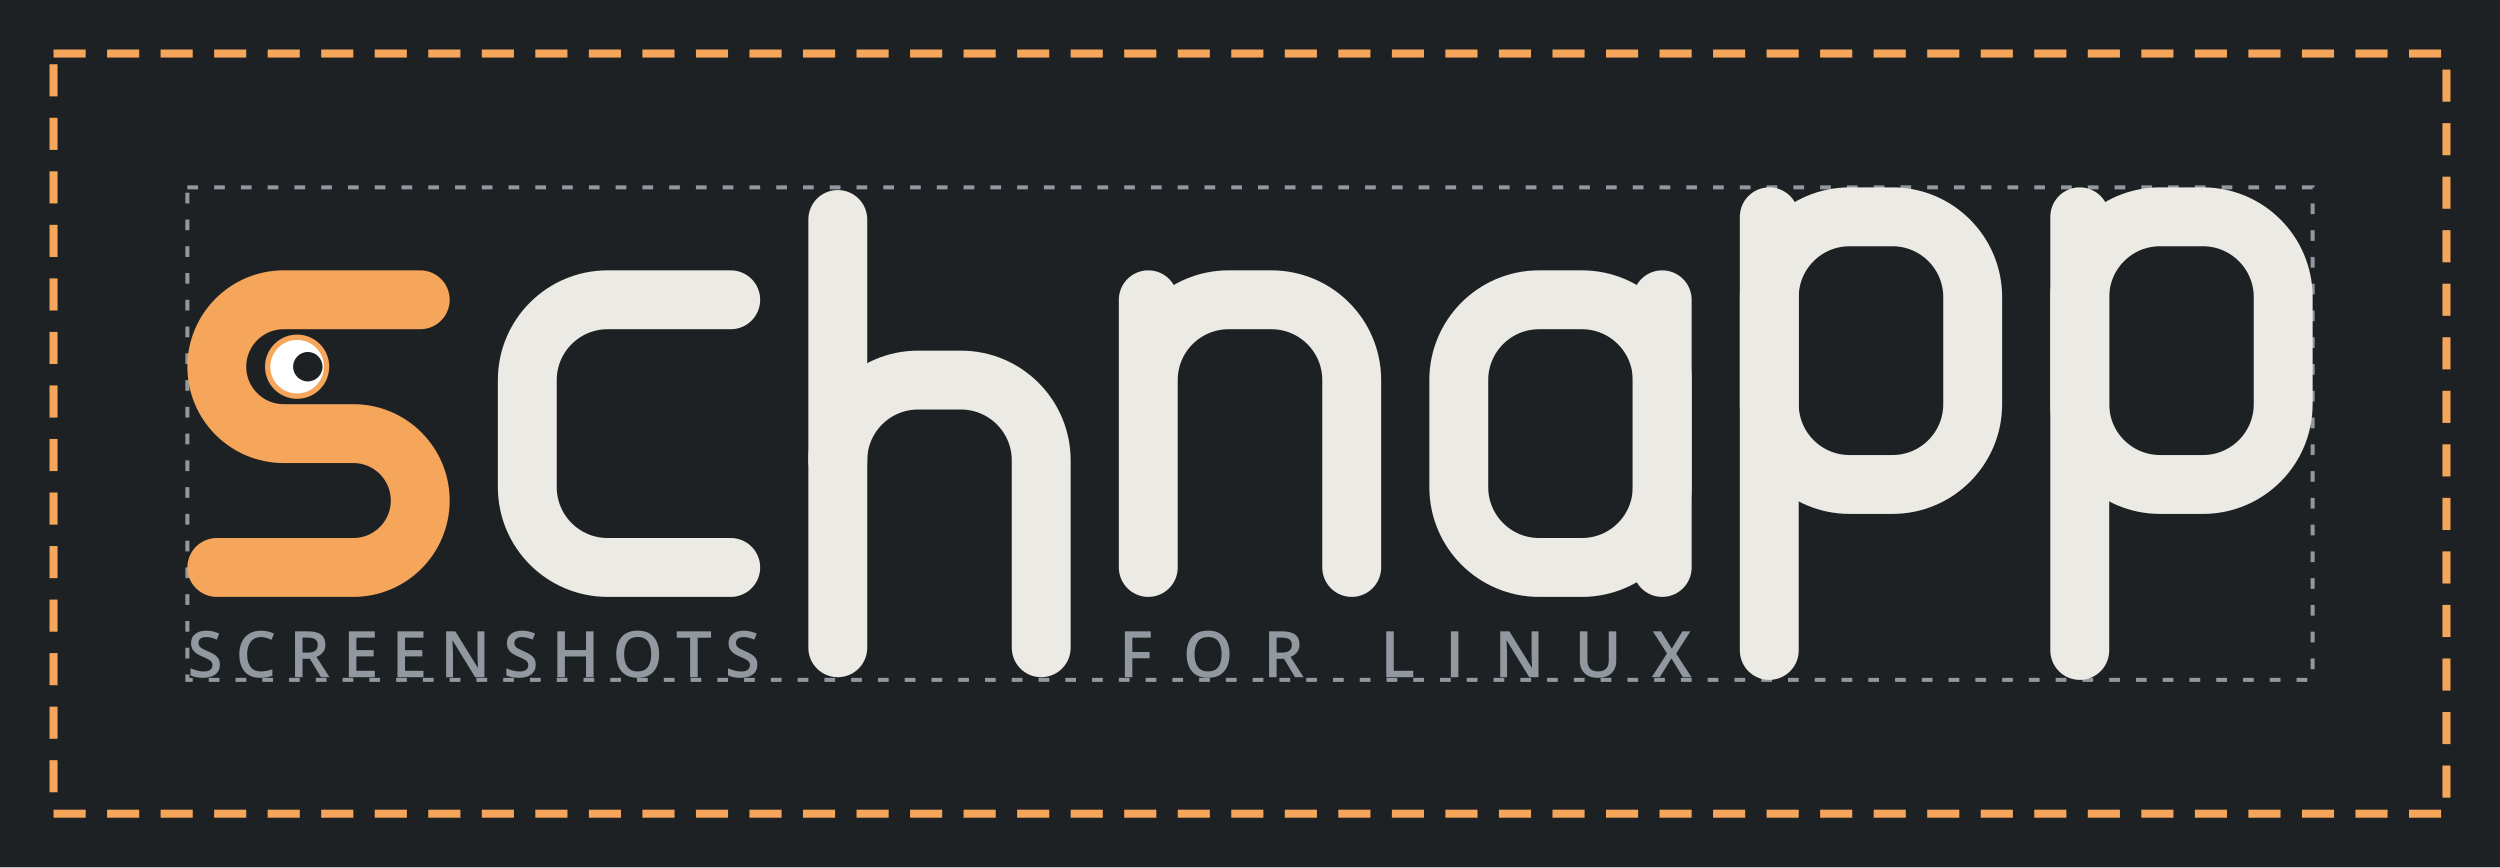
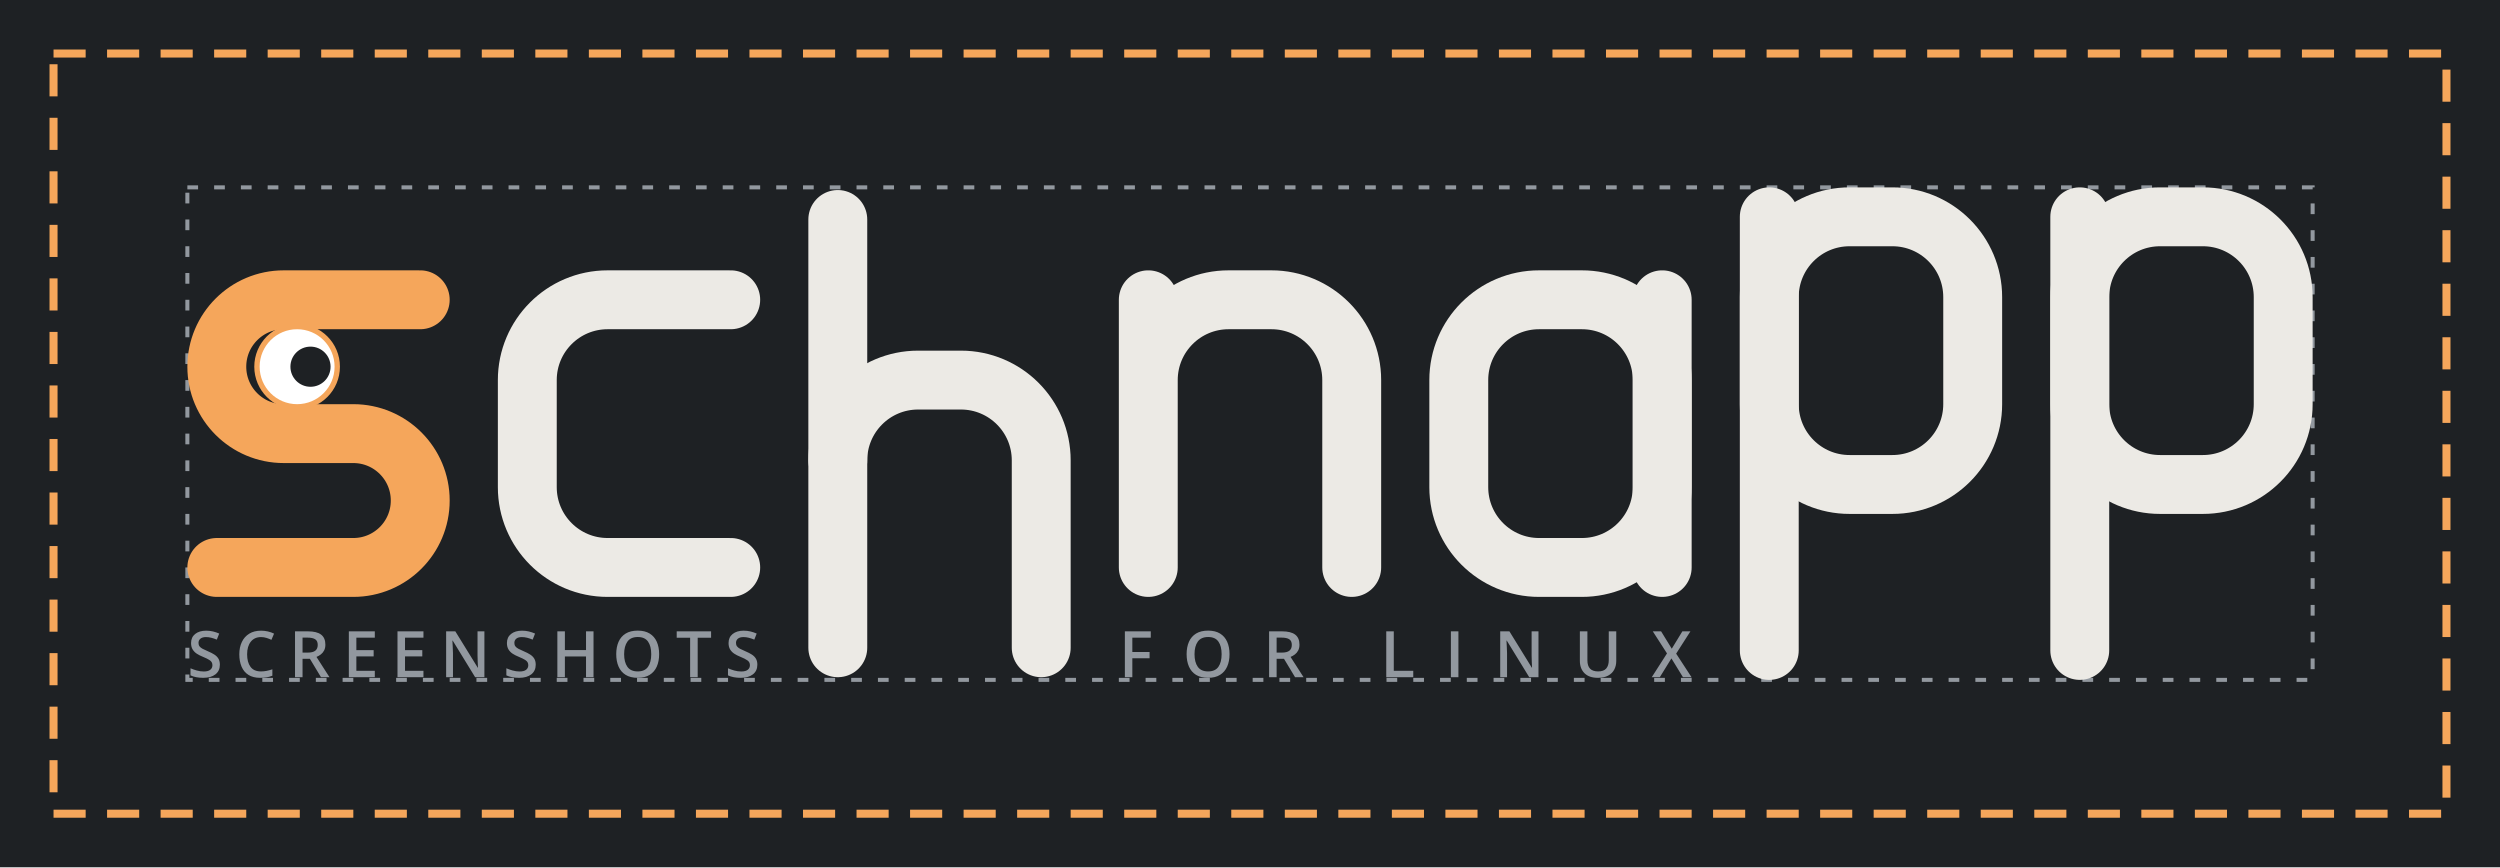
<svg xmlns="http://www.w3.org/2000/svg" viewBox="-41.0 -12.0 934.0 324.0">
  <rect x="-41.0" y="-12.0" width="934.0" height="324.0" fill="#1E2124" />
  <rect x="-21.0" y="8.0" width="894.0" height="284.0" fill="none" stroke="#F5A65B" stroke-width="3" stroke-dasharray="12 8" />
  <rect x="29.0" y="58.0" width="794.0" height="184.0" fill="none" stroke="#92989F" stroke-width="1.5" stroke-dasharray="4 6" />
  <path d="M116,100 H65 A25,25 0 0 0 65,150 H91 A25,25 0 0 1 91,200 H40" fill="none" stroke="#F5A65B" stroke-width="22" stroke-linecap="round" stroke-linejoin="round" />
-   <circle cx="70" cy="125" r="11" fill="#FFFFFF" stroke="#F5A65B" stroke-width="2" />
-   <circle cx="74.0" cy="125" r="5.5" fill="#1E2124" />
+   <circle cx="70" cy="125" r="15" fill="#FFFFFF" stroke="#F5A65B" stroke-width="2" />
+   <circle cx="75.0" cy="125" r="7.5" fill="#1E2124" />
  <path d="M232,100 H186 A30,30 0 0 0 156,130 V170 A30,30 0 0 0 186,200 H232" fill="none" stroke="#ECEAE5" stroke-width="22" stroke-linecap="round" stroke-linejoin="round" />
  <g transform="translate(0,30)">
    <path d="M272,40 V200" fill="none" stroke="#ECEAE5" stroke-width="22" stroke-linecap="round" stroke-linejoin="round" />
    <path d="M272,130 A30,30 0 0 1 302,100 H318 A30,30 0 0 1 348,130 V200" fill="none" stroke="#ECEAE5" stroke-width="22" stroke-linecap="round" stroke-linejoin="round" />
  </g>
  <path d="M388,200 V100 M388,130 A30,30 0 0 1 418,100 H434 A30,30 0 0 1 464,130 V200" fill="none" stroke="#ECEAE5" stroke-width="22" stroke-linecap="round" stroke-linejoin="round" />
  <path d="M534,100 H550 A30,30 0 0 1 580,130 V170 A30,30 0 0 1 550,200 H534 A30,30 0 0 1 504,170 V130 A30,30 0 0 1 534,100 Z" fill="none" stroke="#ECEAE5" stroke-width="22" stroke-linecap="round" stroke-linejoin="round" />
  <path d="M580,100 V200" fill="none" stroke="#ECEAE5" stroke-width="22" stroke-linecap="round" stroke-linejoin="round" />
  <g transform="translate(0,-31)">
    <path d="M650,100 H666 A30,30 0 0 1 696,130 V170 A30,30 0 0 1 666,200 H650 A30,30 0 0 1 620,170 V130 A30,30 0 0 1 650,100 Z" fill="none" stroke="#ECEAE5" stroke-width="22" stroke-linecap="round" stroke-linejoin="round" />
    <path d="M620,100 V262" fill="none" stroke="#ECEAE5" stroke-width="22" stroke-linecap="round" stroke-linejoin="round" />
  </g>
  <g transform="translate(0,-31)">
    <path d="M766,100 H782 A30,30 0 0 1 812,130 V170 A30,30 0 0 1 782,200 H766 A30,30 0 0 1 736,170 V130 A30,30 0 0 1 766,100 Z" fill="none" stroke="#ECEAE5" stroke-width="22" stroke-linecap="round" stroke-linejoin="round" />
    <path d="M736,100 V262" fill="none" stroke="#ECEAE5" stroke-width="22" stroke-linecap="round" stroke-linejoin="round" />
  </g>
  <path d="M41.141 236.336Q41.141 238.633 39.488 239.934Q37.836 241.234 34.953 241.234Q32.094 241.234 30.172 240.32V237.672Q31.215 238.129 32.504 238.498Q33.793 238.867 35.129 238.867Q36.758 238.867 37.561 238.229Q38.363 237.59 38.363 236.512Q38.363 235.375 37.438 234.719Q36.512 234.062 34.648 233.312Q33.523 232.867 32.551 232.24Q31.578 231.613 30.98 230.652Q30.383 229.691 30.383 228.238Q30.383 226.07 31.924 224.846Q33.465 223.621 36.02 223.621Q37.367 223.621 38.557 223.908Q39.746 224.195 40.895 224.699L40.004 226.961Q38.949 226.527 37.959 226.27Q36.969 226.012 35.938 226.012Q34.602 226.012 33.881 226.609Q33.16 227.207 33.16 228.191Q33.16 228.953 33.529 229.457Q33.898 229.961 34.678 230.383Q35.457 230.805 36.688 231.32Q38.094 231.906 39.09 232.551Q40.086 233.195 40.613 234.092Q41.141 234.988 41.141 236.336Z M56.527 226.012Q54.066 226.012 52.695 227.746Q51.323 229.48 51.323 232.445Q51.323 235.434 52.595 237.139Q53.866 238.844 56.503 238.844Q57.593 238.844 58.624 238.633Q59.655 238.422 60.757 238.059V240.449Q59.714 240.859 58.648 241.047Q57.581 241.234 56.187 241.234Q53.55 241.234 51.827 240.145Q50.105 239.055 49.255 237.074Q48.405 235.094 48.405 232.434Q48.405 229.844 49.349 227.857Q50.292 225.871 52.109 224.746Q53.925 223.621 56.538 223.621Q57.827 223.621 59.075 223.908Q60.323 224.195 61.39 224.723L60.405 227.043Q59.515 226.621 58.536 226.316Q57.558 226.012 56.527 226.012Z M74.034 223.867Q77.362 223.867 78.961 225.092Q80.561 226.316 80.561 228.848Q80.561 230.113 80.092 231.01Q79.623 231.906 78.862 232.492Q78.1 233.078 77.233 233.418L82.096 241.0H78.92L74.784 234.133H72.03V241.0H69.217V223.867ZM73.846 226.211H72.03V231.812H73.975Q75.92 231.812 76.811 231.086Q77.702 230.359 77.702 228.941Q77.702 227.453 76.758 226.832Q75.815 226.211 73.846 226.211Z M99.029 241.0H89.326V223.867H99.029V226.234H92.138V230.887H98.595V233.242H92.138V238.621H99.029Z M117.204 241.0H107.501V223.867H117.204V226.234H110.313V230.887H116.77V233.242H110.313V238.621H117.204Z M139.973 241.0H136.516L128.125 227.324H128.02Q128.078 228.367 128.137 229.58Q128.195 230.793 128.23 232.047V241.0H125.676V223.867H129.109L137.488 237.449H137.57Q137.523 236.559 137.471 235.299Q137.418 234.039 137.406 232.879V223.867H139.973Z M159.144 236.336Q159.144 238.633 157.491 239.934Q155.839 241.234 152.956 241.234Q150.097 241.234 148.175 240.32V237.672Q149.218 238.129 150.507 238.498Q151.796 238.867 153.132 238.867Q154.761 238.867 155.564 238.229Q156.366 237.59 156.366 236.512Q156.366 235.375 155.441 234.719Q154.515 234.062 152.652 233.312Q151.527 232.867 150.554 232.24Q149.581 231.613 148.984 230.652Q148.386 229.691 148.386 228.238Q148.386 226.07 149.927 224.846Q151.468 223.621 154.023 223.621Q155.37 223.621 156.56 223.908Q157.749 224.195 158.898 224.699L158.007 226.961Q156.952 226.527 155.962 226.27Q154.972 226.012 153.941 226.012Q152.605 226.012 151.884 226.609Q151.163 227.207 151.163 228.191Q151.163 228.953 151.532 229.457Q151.902 229.961 152.681 230.383Q153.46 230.805 154.691 231.32Q156.097 231.906 157.093 232.551Q158.089 233.195 158.616 234.092Q159.144 234.988 159.144 236.336Z M180.741 241.0H177.94V233.266H170.041V241.0H167.229V223.867H170.041V230.875H177.94V223.867H180.741Z M205.255 232.41Q205.255 235.059 204.371 237.045Q203.486 239.031 201.711 240.133Q199.935 241.234 197.252 241.234Q194.521 241.234 192.74 240.127Q190.959 239.02 190.091 237.027Q189.224 235.035 189.224 232.387Q189.224 229.75 190.097 227.77Q190.97 225.789 192.757 224.693Q194.545 223.598 197.275 223.598Q199.935 223.598 201.711 224.688Q203.486 225.777 204.371 227.758Q205.255 229.738 205.255 232.41ZM192.177 232.41Q192.177 235.398 193.396 237.121Q194.615 238.844 197.252 238.844Q199.9 238.844 201.101 237.121Q202.302 235.398 202.302 232.41Q202.302 229.398 201.101 227.693Q199.9 225.988 197.275 225.988Q194.627 225.988 193.402 227.705Q192.177 229.422 192.177 232.41Z M219.657 241.0H216.833V226.258H211.817V223.867H224.661V226.258H219.657Z M241.945 236.336Q241.945 238.633 240.293 239.934Q238.641 241.234 235.758 241.234Q232.898 241.234 230.977 240.32V237.672Q232.02 238.129 233.309 238.498Q234.598 238.867 235.934 238.867Q237.563 238.867 238.365 238.229Q239.168 237.59 239.168 236.512Q239.168 235.375 238.242 234.719Q237.316 234.062 235.453 233.312Q234.328 232.867 233.355 232.24Q232.383 231.613 231.785 230.652Q231.188 229.691 231.188 228.238Q231.188 226.07 232.729 224.846Q234.27 223.621 236.824 223.621Q238.172 223.621 239.361 223.908Q240.551 224.195 241.699 224.699L240.809 226.961Q239.754 226.527 238.764 226.27Q237.773 226.012 236.742 226.012Q235.406 226.012 234.686 226.609Q233.965 227.207 233.965 228.191Q233.965 228.953 234.334 229.457Q234.703 229.961 235.482 230.383Q236.262 230.805 237.492 231.32Q238.898 231.906 239.895 232.551Q240.891 233.195 241.418 234.092Q241.945 234.988 241.945 236.336Z" fill="#92989F" />
  <path d="M382.039 241.0H379.25V223.867H388.93V226.234H382.039V231.578H388.484V233.934H382.039Z M418.35 232.41Q418.35 235.059 417.465 237.045Q416.581 239.031 414.805 240.133Q413.03 241.234 410.346 241.234Q407.616 241.234 405.834 240.127Q404.053 239.02 403.186 237.027Q402.319 235.035 402.319 232.387Q402.319 229.75 403.192 227.77Q404.065 225.789 405.852 224.693Q407.639 223.598 410.37 223.598Q413.03 223.598 414.805 224.688Q416.581 225.777 417.465 227.758Q418.35 229.738 418.35 232.41ZM405.272 232.41Q405.272 235.398 406.491 237.121Q407.709 238.844 410.346 238.844Q412.995 238.844 414.196 237.121Q415.397 235.398 415.397 232.41Q415.397 229.398 414.196 227.693Q412.995 225.988 410.37 225.988Q407.721 225.988 406.497 227.705Q405.272 229.422 405.272 232.41Z M437.95 223.867Q441.278 223.867 442.878 225.092Q444.478 226.316 444.478 228.848Q444.478 230.113 444.009 231.01Q443.54 231.906 442.778 232.492Q442.017 233.078 441.149 233.418L446.013 241.0H442.837L438.7 234.133H435.946V241.0H433.134V223.867ZM437.763 226.211H435.946V231.812H437.892Q439.837 231.812 440.728 231.086Q441.618 230.359 441.618 228.941Q441.618 227.453 440.675 226.832Q439.731 226.211 437.763 226.211Z M476.904 241.0V223.867H479.717V238.609H486.994V241.0Z M501.051 241.0V223.867H503.864V241.0Z M533.776 241.0H530.319L521.929 227.324H521.823Q521.882 228.367 521.94 229.58Q521.999 230.793 522.034 232.047V241.0H519.479V223.867H522.913L531.292 237.449H531.374Q531.327 236.559 531.274 235.299Q531.222 234.039 531.21 232.879V223.867H533.776Z M562.833 223.867V234.953Q562.833 236.746 562.078 238.17Q561.322 239.594 559.798 240.414Q558.275 241.234 555.966 241.234Q552.673 241.234 550.957 239.506Q549.24 237.777 549.24 234.906V223.867H552.052V234.66Q552.052 236.805 553.06 237.824Q554.068 238.844 556.072 238.844Q558.134 238.844 559.083 237.754Q560.033 236.664 560.033 234.648V223.867Z M590.953 241.0H587.754L583.441 233.98L579.105 241.0H576.094L581.789 232.117L576.48 223.867H579.586L583.57 230.359L587.531 223.867H590.543L585.211 232.199Z" fill="#92989F" />
</svg>
